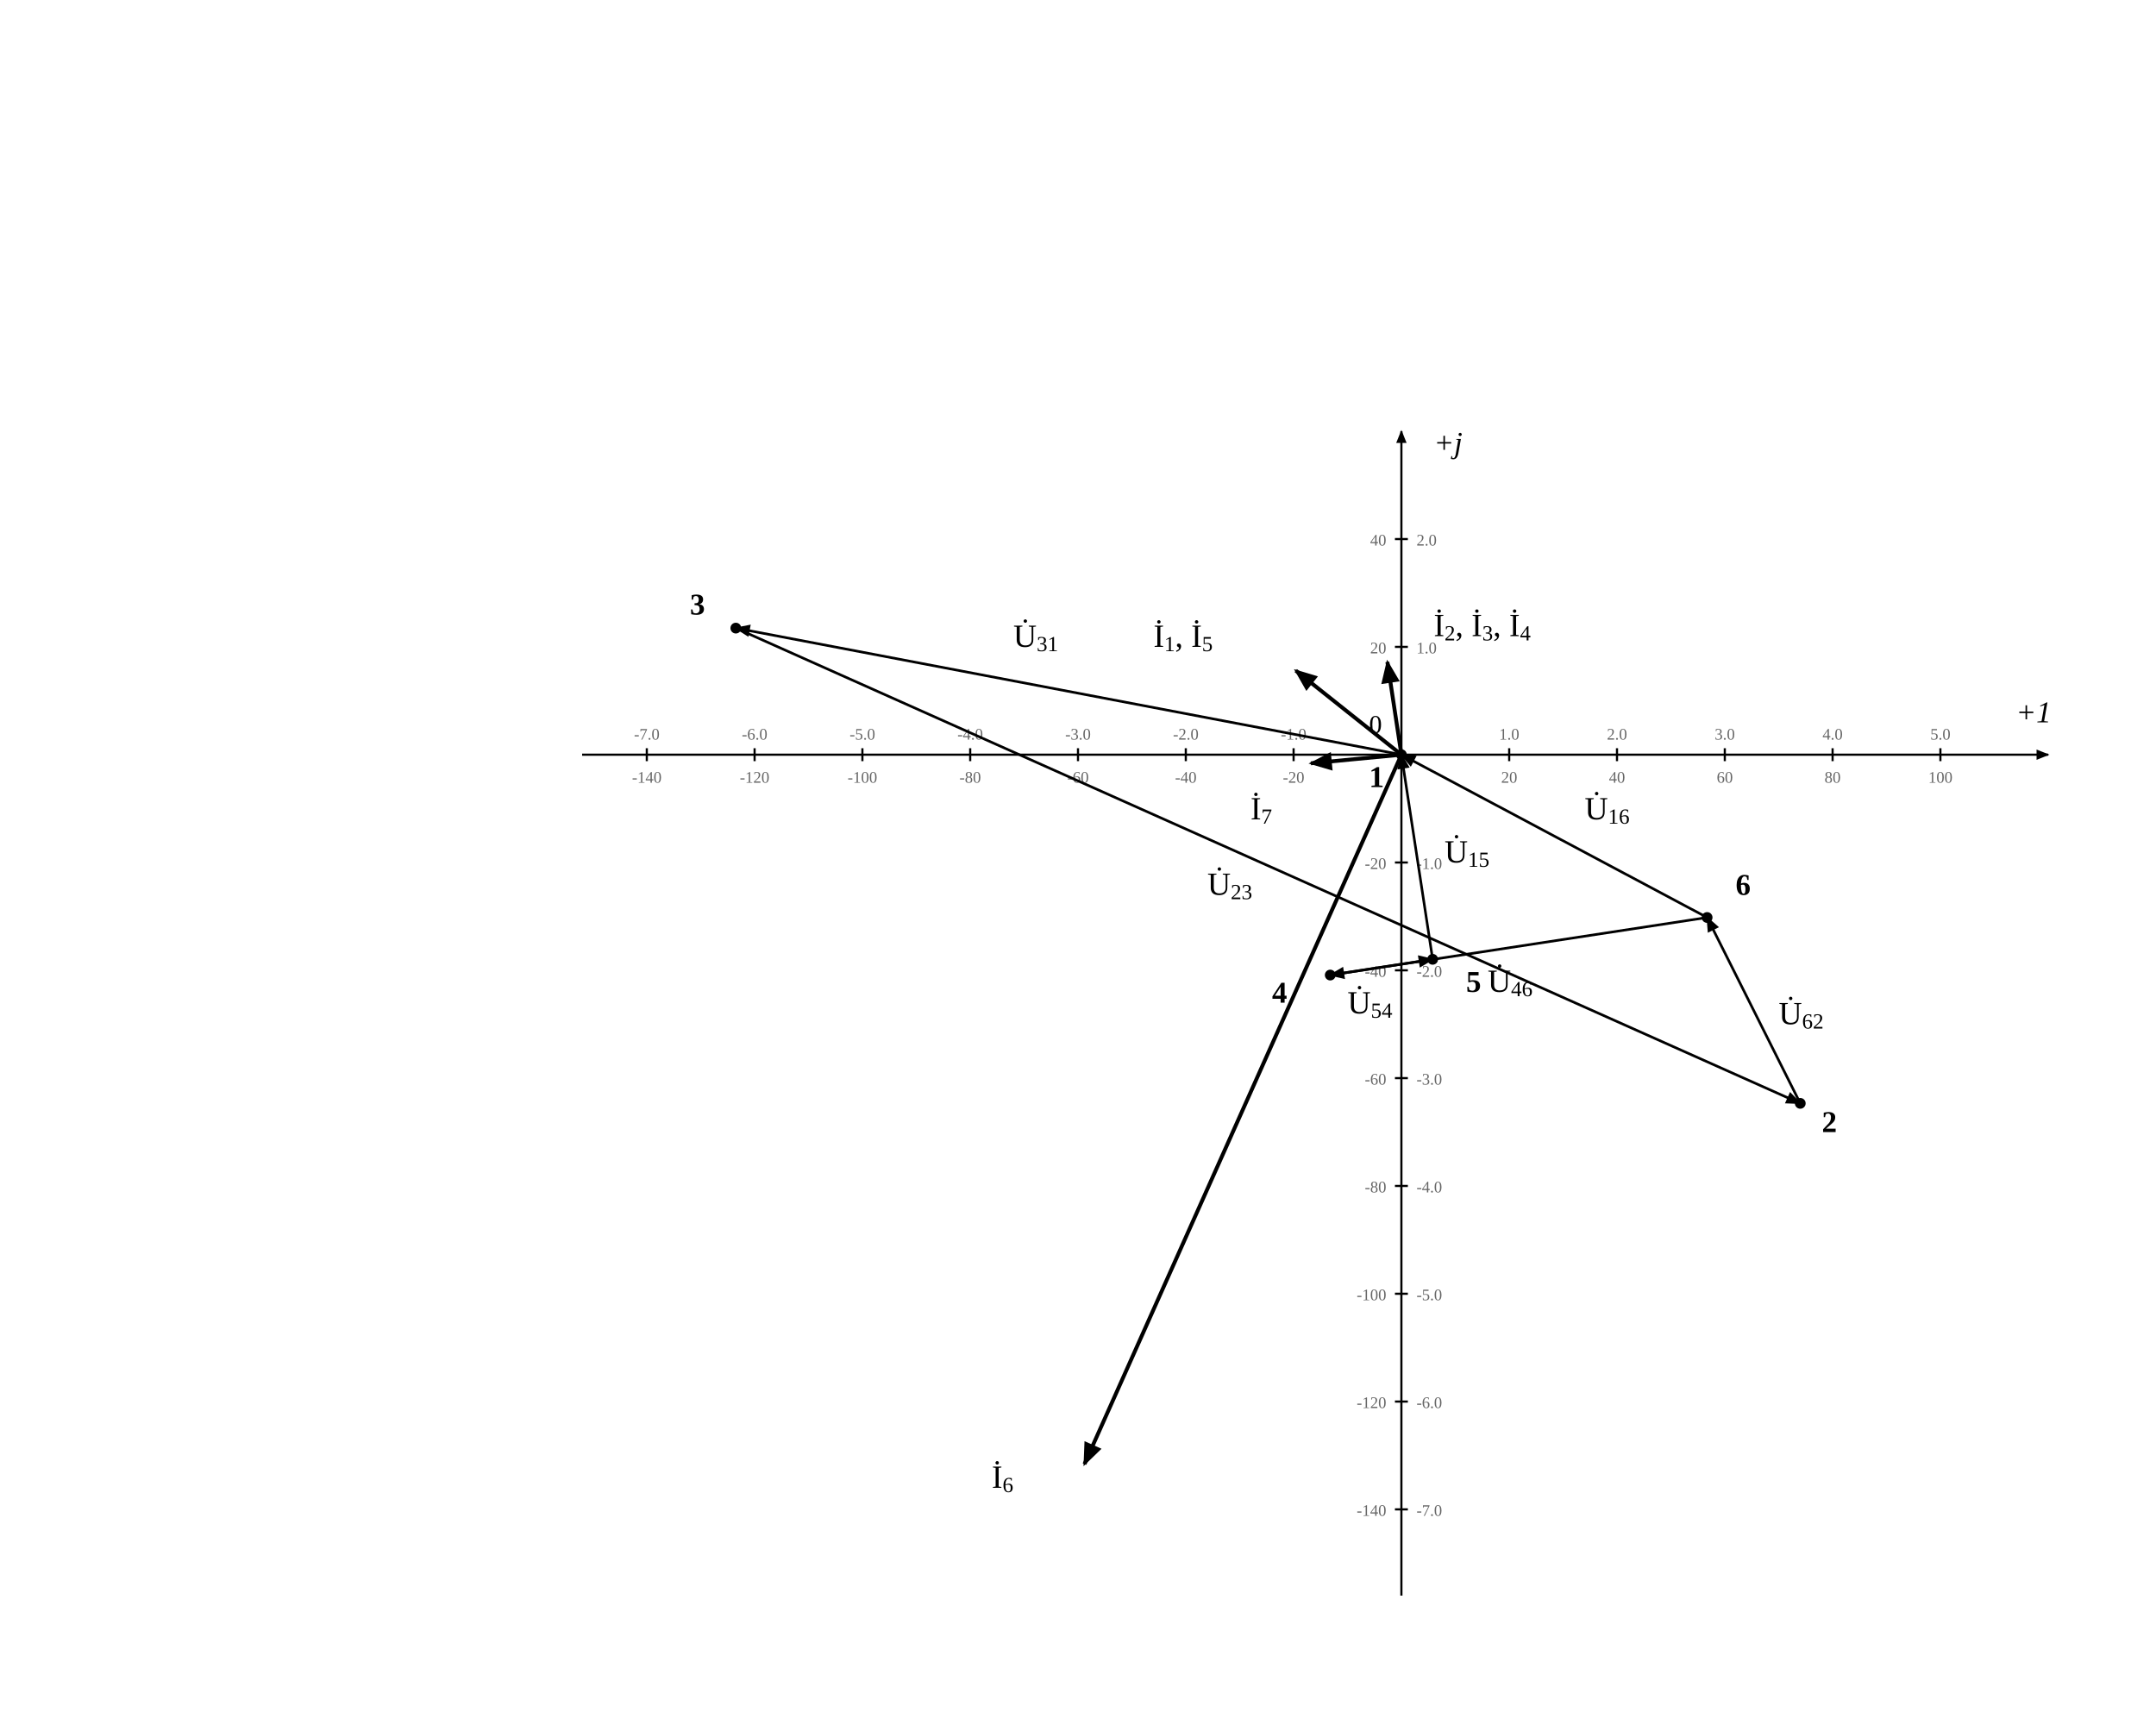
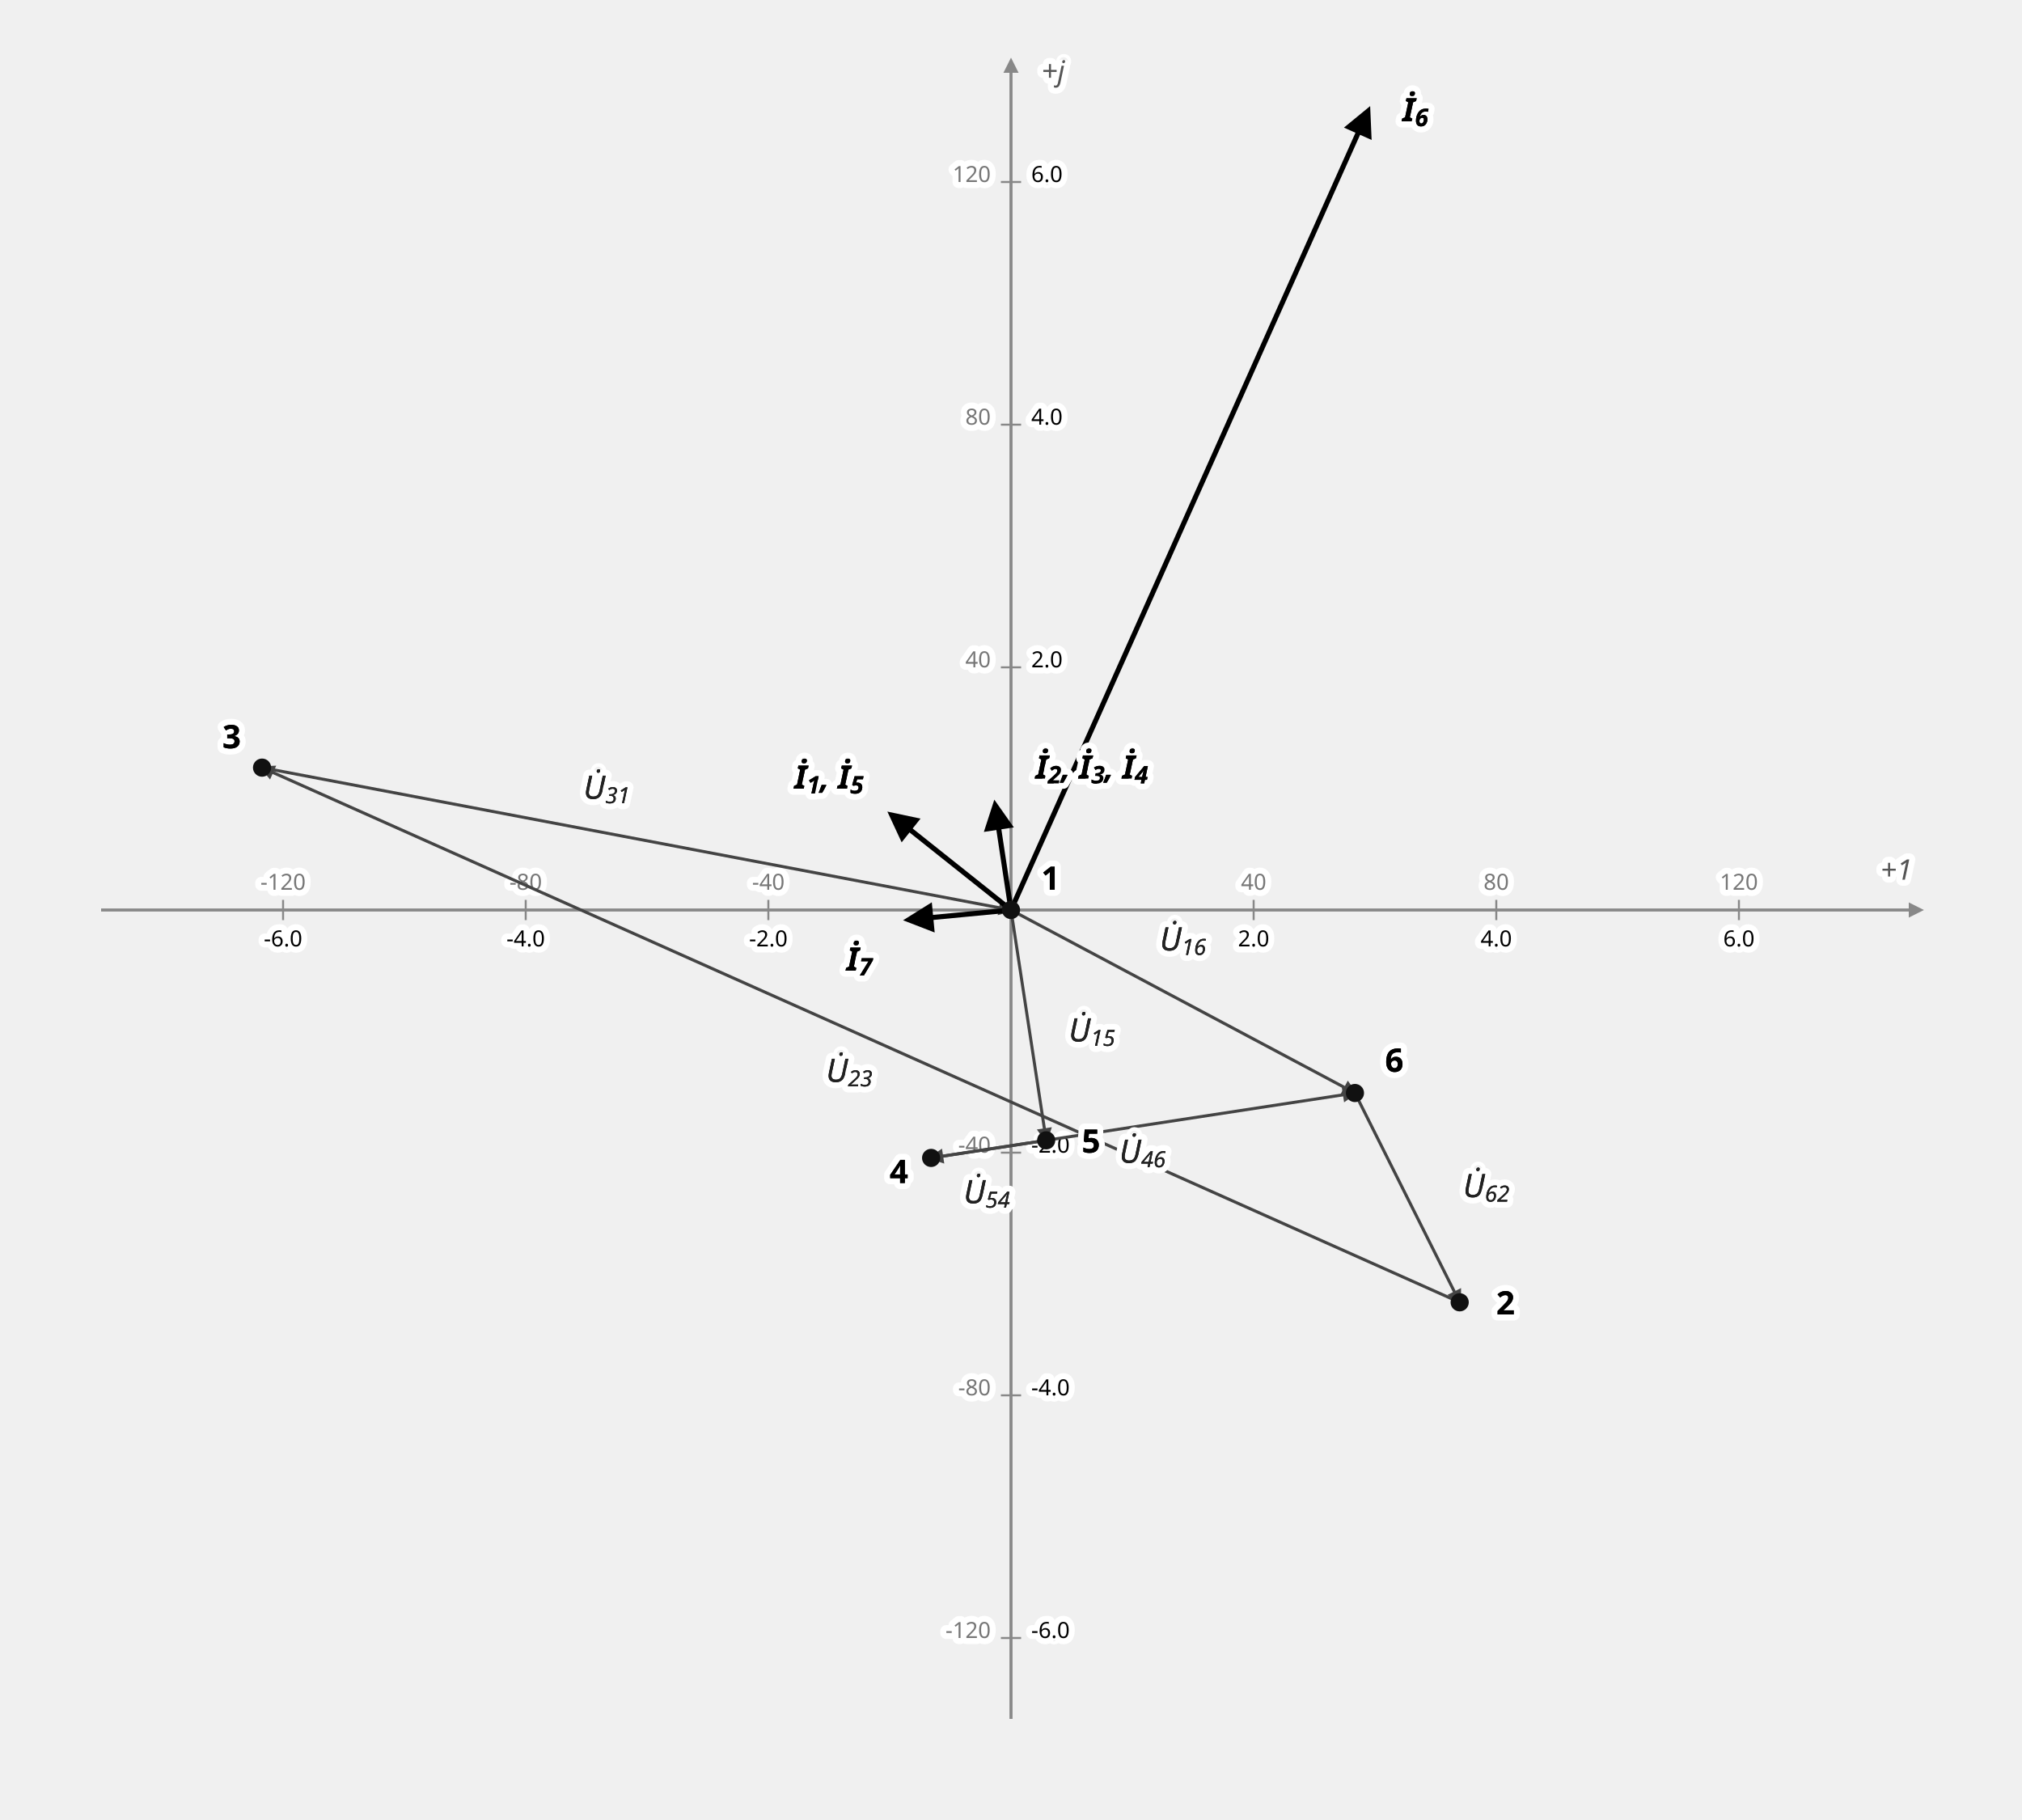
- <svg xmlns="http://www.w3.org/2000/svg" viewBox="0 0 1000 800" width="1000" height="800">
+ <svg xmlns="http://www.w3.org/2000/svg" viewBox="0 0 1000 900" width="100%" height="100%" style="background-color: white; font-family: sans-serif;">
  <defs>
-     <marker id="arrow" viewBox="0 0 10 10" refX="9" refY="5" markerWidth="6" markerHeight="6" orient="auto-start-reverse">
-       <path d="M 0 1 L 10 5 L 0 9 z" fill="black" />
+     <style>
+             /* Класс для добавления белого контура (вырезания фона) вокруг текста */
+             .halo {
+                 paint-order: stroke fill;
+                 stroke: white;
+                 stroke-width: 6px;
+                 stroke-linecap: round;
+                 stroke-linejoin: round;
+             }
+         </style>
+     <marker id="arrow-i" viewBox="0 0 10 10" refX="8" refY="5" markerWidth="6" markerHeight="6" orient="auto-start-reverse">
+       <path d="M 0 0 L 10 5 L 0 10 z" fill="black" />
+     </marker>
+     <marker id="arrow-v" viewBox="0 0 10 10" refX="8" refY="5" markerWidth="5" markerHeight="5" orient="auto-start-reverse">
+       <path d="M 0 0 L 10 5 L 0 10 z" fill="#444" />
+     </marker>
+     <marker id="arrow-axis" viewBox="0 0 10 10" refX="8" refY="5" markerWidth="5" markerHeight="5" orient="auto-start-reverse">
+       <path d="M 0 0 L 10 5 L 0 10 z" fill="#888" />
    </marker>
  </defs>
-   <rect width="1000" height="800" fill="white" />
-   <line x1="270" y1="350" x2="950" y2="350" stroke="black" stroke-width="1" marker-end="url(#arrow)" />
-   <text x="935" y="335" font-family="Times New Roman, serif" font-size="14" font-style="italic">+1</text>
-   <line x1="650" y1="740" x2="650" y2="200" stroke="black" stroke-width="1" marker-end="url(#arrow)" />
-   <text x="665" y="210" font-family="Times New Roman, serif" font-size="14" font-style="italic">+j</text>
-   <text x="635" y="340" font-family="Times New Roman, serif" font-size="12">0</text>
-   <g stroke="black" stroke-width="1" font-family="Times New Roman, serif" font-size="7.5" fill="#666">
-     <line x1="700" y1="347" x2="700" y2="353" />
-     <text x="700" y="363" text-anchor="middle" stroke="none">20</text>
-     <text x="700" y="343" text-anchor="middle" stroke="none">1.0</text>
-     <line x1="750" y1="347" x2="750" y2="353" />
-     <text x="750" y="363" text-anchor="middle" stroke="none">40</text>
-     <text x="750" y="343" text-anchor="middle" stroke="none">2.0</text>
-     <line x1="800" y1="347" x2="800" y2="353" />
-     <text x="800" y="363" text-anchor="middle" stroke="none">60</text>
-     <text x="800" y="343" text-anchor="middle" stroke="none">3.0</text>
-     <line x1="850" y1="347" x2="850" y2="353" />
-     <text x="850" y="363" text-anchor="middle" stroke="none">80</text>
-     <text x="850" y="343" text-anchor="middle" stroke="none">4.0</text>
-     <line x1="900" y1="347" x2="900" y2="353" />
-     <text x="900" y="363" text-anchor="middle" stroke="none">100</text>
-     <text x="900" y="343" text-anchor="middle" stroke="none">5.0</text>
-     <line x1="600" y1="347" x2="600" y2="353" />
-     <text x="600" y="363" text-anchor="middle" stroke="none">-20</text>
-     <text x="600" y="343" text-anchor="middle" stroke="none">-1.0</text>
-     <line x1="550" y1="347" x2="550" y2="353" />
-     <text x="550" y="363" text-anchor="middle" stroke="none">-40</text>
-     <text x="550" y="343" text-anchor="middle" stroke="none">-2.0</text>
-     <line x1="500" y1="347" x2="500" y2="353" />
-     <text x="500" y="363" text-anchor="middle" stroke="none">-60</text>
-     <text x="500" y="343" text-anchor="middle" stroke="none">-3.0</text>
-     <line x1="450" y1="347" x2="450" y2="353" />
-     <text x="450" y="363" text-anchor="middle" stroke="none">-80</text>
-     <text x="450" y="343" text-anchor="middle" stroke="none">-4.0</text>
-     <line x1="400" y1="347" x2="400" y2="353" />
-     <text x="400" y="363" text-anchor="middle" stroke="none">-100</text>
-     <text x="400" y="343" text-anchor="middle" stroke="none">-5.0</text>
-     <line x1="350" y1="347" x2="350" y2="353" />
-     <text x="350" y="363" text-anchor="middle" stroke="none">-120</text>
-     <text x="350" y="343" text-anchor="middle" stroke="none">-6.0</text>
-     <line x1="300" y1="347" x2="300" y2="353" />
-     <text x="300" y="363" text-anchor="middle" stroke="none">-140</text>
-     <text x="300" y="343" text-anchor="middle" stroke="none">-7.0</text>
-     <line x1="647" y1="300" x2="653" y2="300" />
-     <text x="643" y="303" text-anchor="end" stroke="none">20</text>
-     <text x="657" y="303" text-anchor="start" stroke="none">1.0</text>
-     <line x1="647" y1="250" x2="653" y2="250" />
-     <text x="643" y="253" text-anchor="end" stroke="none">40</text>
-     <text x="657" y="253" text-anchor="start" stroke="none">2.0</text>
-     <line x1="647" y1="400" x2="653" y2="400" />
-     <text x="643" y="403" text-anchor="end" stroke="none">-20</text>
-     <text x="657" y="403" text-anchor="start" stroke="none">-1.0</text>
-     <line x1="647" y1="450" x2="653" y2="450" />
-     <text x="643" y="453" text-anchor="end" stroke="none">-40</text>
-     <text x="657" y="453" text-anchor="start" stroke="none">-2.0</text>
-     <line x1="647" y1="500" x2="653" y2="500" />
-     <text x="643" y="503" text-anchor="end" stroke="none">-60</text>
-     <text x="657" y="503" text-anchor="start" stroke="none">-3.0</text>
-     <line x1="647" y1="550" x2="653" y2="550" />
-     <text x="643" y="553" text-anchor="end" stroke="none">-80</text>
-     <text x="657" y="553" text-anchor="start" stroke="none">-4.0</text>
-     <line x1="647" y1="600" x2="653" y2="600" />
-     <text x="643" y="603" text-anchor="end" stroke="none">-100</text>
-     <text x="657" y="603" text-anchor="start" stroke="none">-5.0</text>
-     <line x1="647" y1="650" x2="653" y2="650" />
-     <text x="643" y="653" text-anchor="end" stroke="none">-120</text>
-     <text x="657" y="653" text-anchor="start" stroke="none">-6.0</text>
-     <line x1="647" y1="700" x2="653" y2="700" />
-     <text x="643" y="703" text-anchor="end" stroke="none">-140</text>
-     <text x="657" y="703" text-anchor="start" stroke="none">-7.0</text>
+   <g stroke="#888" stroke-width="1.5">
+     <line x1="50" y1="450" x2="950" y2="450" marker-end="url(#arrow-axis)" />
+     <line x1="500" y1="850" x2="500" y2="30" marker-end="url(#arrow-axis)" />
  </g>
-   <g stroke="black" stroke-width="1.2">
-     <line x1="650.0" y1="350.0" x2="341.3" y2="291.3" marker-end="url(#arrow)" />
-     <line x1="664.5" y1="444.9" x2="650.0" y2="350.0" marker-end="url(#arrow)" />
-     <line x1="617.0" y1="452.2" x2="664.5" y2="444.9" marker-end="url(#arrow)" />
-     <line x1="791.8" y1="425.5" x2="617.0" y2="452.2" marker-end="url(#arrow)" />
-     <line x1="835.0" y1="511.7" x2="791.8" y2="425.5" marker-end="url(#arrow)" />
-     <line x1="341.3" y1="291.3" x2="835.0" y2="511.7" marker-end="url(#arrow)" />
-     <line x1="791.8" y1="425.5" x2="650.0" y2="350.0" marker-end="url(#arrow)" />
+   <text x="930" y="435" font-size="14" fill="#555" font-style="italic" class="halo">+1</text>
+   <text x="515" y="40" font-size="14" fill="#555" font-style="italic" class="halo">+j</text>
+   <g font-size="11">
+     <path d="M 140 445 L 140 455 M 260 445 L 260 455 M 380 445 L 380 455 M 620 445 L 620 455 M 740 445 L 740 455 M 860 445 L 860 455" stroke="#888" fill="none" />
+     <g text-anchor="middle">
+       <g fill="#777" class="halo">
+         <text x="140" y="440">-120</text>
+         <text x="260" y="440">-80</text>
+         <text x="380" y="440">-40</text>
+         <text x="620" y="440">40</text>
+         <text x="740" y="440">80</text>
+         <text x="860" y="440">120</text>
+       </g>
+       <g fill="black" class="halo">
+         <text x="140" y="468">-6.0</text>
+         <text x="260" y="468">-4.0</text>
+         <text x="380" y="468">-2.0</text>
+         <text x="620" y="468">2.0</text>
+         <text x="740" y="468">4.0</text>
+         <text x="860" y="468">6.0</text>
+       </g>
+     </g>
+     <path d="M 495 90 L 505 90 M 495 210 L 505 210 M 495 330 L 505 330 M 495 570 L 505 570 M 495 690 L 505 690 M 495 810 L 505 810" stroke="#888" fill="none" />
+     <g alignment-baseline="middle">
+       <g fill="#777" text-anchor="end" class="halo">
+         <text x="490" y="90">120</text>
+         <text x="490" y="210">80</text>
+         <text x="490" y="330">40</text>
+         <text x="490" y="570">-40</text>
+         <text x="490" y="690">-80</text>
+         <text x="490" y="810">-120</text>
+       </g>
+       <g fill="black" text-anchor="start" class="halo">
+         <text x="510" y="90">6.0</text>
+         <text x="510" y="210">4.0</text>
+         <text x="510" y="330">2.0</text>
+         <text x="510" y="570">-2.0</text>
+         <text x="510" y="690">-4.0</text>
+         <text x="510" y="810">-6.0</text>
+       </g>
+     </g>
  </g>
-   <g font-family="Times New Roman, serif" font-size="15" fill="black">
-     <text x="470" y="300">U̇<tspan baseline-shift="sub" font-size="10">31</tspan>
-     </text>
-     <text x="670" y="400">U̇<tspan baseline-shift="sub" font-size="10">15</tspan>
-     </text>
-     <text x="625" y="470">U̇<tspan baseline-shift="sub" font-size="10">54</tspan>
-     </text>
-     <text x="690" y="460">U̇<tspan baseline-shift="sub" font-size="10">46</tspan>
-     </text>
-     <text x="825" y="475">U̇<tspan baseline-shift="sub" font-size="10">62</tspan>
-     </text>
-     <text x="560" y="415">U̇<tspan baseline-shift="sub" font-size="10">23</tspan>
-     </text>
-     <text x="735" y="380">U̇<tspan baseline-shift="sub" font-size="10">16</tspan>
-     </text>
+   <g stroke="#444" stroke-width="1.5" marker-end="url(#arrow-v)">
+     <line x1="500" y1="450" x2="517.4" y2="563.9" />
+     <line x1="517.4" y1="563.9" x2="460.5" y2="572.6" />
+     <line x1="460.5" y1="572.6" x2="670.1" y2="540.5" />
+     <line x1="500" y1="450" x2="670.1" y2="540.5" />
+     <line x1="670.1" y1="540.5" x2="721.9" y2="644.0" />
+     <line x1="721.9" y1="644.0" x2="129.6" y2="379.6" />
+     <line x1="129.6" y1="379.6" x2="500" y2="450" />
  </g>
-   <g fill="black">
-     <circle cx="650.0" cy="350.0" r="2.5" />
-     <text x="635" y="365" font-family="Times New Roman, serif" font-size="14" font-weight="bold">1</text>
-     <circle cx="835.0" cy="511.7" r="2.5" />
-     <text x="845" y="525" font-family="Times New Roman, serif" font-size="14" font-weight="bold">2</text>
-     <circle cx="341.3" cy="291.3" r="2.5" />
-     <text x="320" y="285" font-family="Times New Roman, serif" font-size="14" font-weight="bold">3</text>
-     <circle cx="617.0" cy="452.2" r="2.5" />
-     <text x="590" y="465" font-family="Times New Roman, serif" font-size="14" font-weight="bold">4</text>
-     <circle cx="664.5" cy="444.9" r="2.5" />
-     <text x="680" y="460" font-family="Times New Roman, serif" font-size="14" font-weight="bold">5</text>
-     <circle cx="791.8" cy="425.5" r="2.5" />
-     <text x="805" y="415" font-family="Times New Roman, serif" font-size="14" font-weight="bold">6</text>
+   <g stroke="black" stroke-width="2.5" marker-end="url(#arrow-i)">
+     <line x1="500" y1="450" x2="441.2" y2="403.2" />
+     <line x1="500" y1="450" x2="676.4" y2="55.2" />
+     <line x1="500" y1="450" x2="492.2" y2="398.4" />
+     <line x1="500" y1="450" x2="449.6" y2="454.8" />
  </g>
-   <g stroke="black" stroke-width="1.8">
-     <line x1="650" y1="350" x2="601.0" y2="311.0" marker-end="url(#arrow)" />
-     <line x1="650" y1="350" x2="643.5" y2="307.0" marker-end="url(#arrow)" />
-     <line x1="650" y1="350" x2="608.0" y2="354.0" marker-end="url(#arrow)" />
-     <line x1="650" y1="350" x2="503.0" y2="679.0" marker-end="url(#arrow)" />
+   <g font-size="16" font-style="italic" text-anchor="middle">
+     <g class="halo">
+       <text x="540" y="515">U̇<tspan baseline-shift="sub" font-size="11">15</tspan>
+       </text>
+       <text x="488" y="595">U̇<tspan baseline-shift="sub" font-size="11">54</tspan>
+       </text>
+       <text x="565" y="575">U̇<tspan baseline-shift="sub" font-size="11">46</tspan>
+       </text>
+       <text x="585" y="470">U̇<tspan baseline-shift="sub" font-size="11">16</tspan>
+       </text>
+       <text x="735" y="592">U̇<tspan baseline-shift="sub" font-size="11">62</tspan>
+       </text>
+       <text x="420" y="535">U̇<tspan baseline-shift="sub" font-size="11">23</tspan>
+       </text>
+       <text x="300" y="395">U̇<tspan baseline-shift="sub" font-size="11">31</tspan>
+       </text>
+       <text x="410" y="390" font-weight="bold">İ<tspan baseline-shift="sub" font-size="12">1</tspan>, İ<tspan baseline-shift="sub" font-size="12">5</tspan>
+       </text>
+       <text x="700" y="60" font-weight="bold">İ<tspan baseline-shift="sub" font-size="12">6</tspan>
+       </text>
+       <text x="540" y="385" font-weight="bold">İ<tspan baseline-shift="sub" font-size="12">2</tspan>, İ<tspan baseline-shift="sub" font-size="12">3</tspan>, İ<tspan baseline-shift="sub" font-size="12">4</tspan>
+       </text>
+       <text x="425" y="480" font-weight="bold">İ<tspan baseline-shift="sub" font-size="12">7</tspan>
+       </text>
+     </g>
+     <g fill="#222">
+       <text x="540" y="515">U̇<tspan baseline-shift="sub" font-size="11">15</tspan>
+       </text>
+       <text x="488" y="595">U̇<tspan baseline-shift="sub" font-size="11">54</tspan>
+       </text>
+       <text x="565" y="575">U̇<tspan baseline-shift="sub" font-size="11">46</tspan>
+       </text>
+       <text x="585" y="470">U̇<tspan baseline-shift="sub" font-size="11">16</tspan>
+       </text>
+       <text x="735" y="592">U̇<tspan baseline-shift="sub" font-size="11">62</tspan>
+       </text>
+       <text x="420" y="535">U̇<tspan baseline-shift="sub" font-size="11">23</tspan>
+       </text>
+       <text x="300" y="395">U̇<tspan baseline-shift="sub" font-size="11">31</tspan>
+       </text>
+     </g>
+     <g fill="black">
+       <text x="410" y="390" font-weight="bold">İ<tspan baseline-shift="sub" font-size="12">1</tspan>, İ<tspan baseline-shift="sub" font-size="12">5</tspan>
+       </text>
+       <text x="700" y="60" font-weight="bold">İ<tspan baseline-shift="sub" font-size="12">6</tspan>
+       </text>
+       <text x="540" y="385" font-weight="bold">İ<tspan baseline-shift="sub" font-size="12">2</tspan>, İ<tspan baseline-shift="sub" font-size="12">3</tspan>, İ<tspan baseline-shift="sub" font-size="12">4</tspan>
+       </text>
+       <text x="425" y="480" font-weight="bold">İ<tspan baseline-shift="sub" font-size="12">7</tspan>
+       </text>
+     </g>
  </g>
-   <g font-family="Times New Roman, serif" font-size="15" fill="black">
-     <text x="535" y="300">İ<tspan baseline-shift="sub" font-size="10">1</tspan>, İ<tspan baseline-shift="sub" font-size="10">5</tspan>
-     </text>
-     <text x="665" y="295">İ<tspan baseline-shift="sub" font-size="10">2</tspan>, İ<tspan baseline-shift="sub" font-size="10">3</tspan>, İ<tspan baseline-shift="sub" font-size="10">4</tspan>
-     </text>
-     <text x="580" y="380">İ<tspan baseline-shift="sub" font-size="10">7</tspan>
-     </text>
-     <text x="460" y="690">İ<tspan baseline-shift="sub" font-size="10">6</tspan>
-     </text>
+   <g fill="#111">
+     <circle cx="500" cy="450" r="4.5" />
+     <circle cx="517.4" cy="563.9" r="4.5" />
+     <circle cx="460.5" cy="572.6" r="4.5" />
+     <circle cx="670.1" cy="540.5" r="4.5" />
+     <circle cx="721.9" cy="644.0" r="4.5" />
+     <circle cx="129.6" cy="379.6" r="4.5" />
+   </g>
+   <g font-size="16" font-weight="bold" fill="black" class="halo">
+     <text x="515" y="440">1</text>
+     <text x="535" y="570">5</text>
+     <text x="440" y="585">4</text>
+     <text x="685" y="530">6</text>
+     <text x="740" y="650">2</text>
+     <text x="110" y="370">3</text>
+   </g>
+   <g font-size="16" font-weight="bold" fill="black">
+     <text x="515" y="440">1</text>
+     <text x="535" y="570">5</text>
+     <text x="440" y="585">4</text>
+     <text x="685" y="530">6</text>
+     <text x="740" y="650">2</text>
+     <text x="110" y="370">3</text>
  </g>
</svg>
